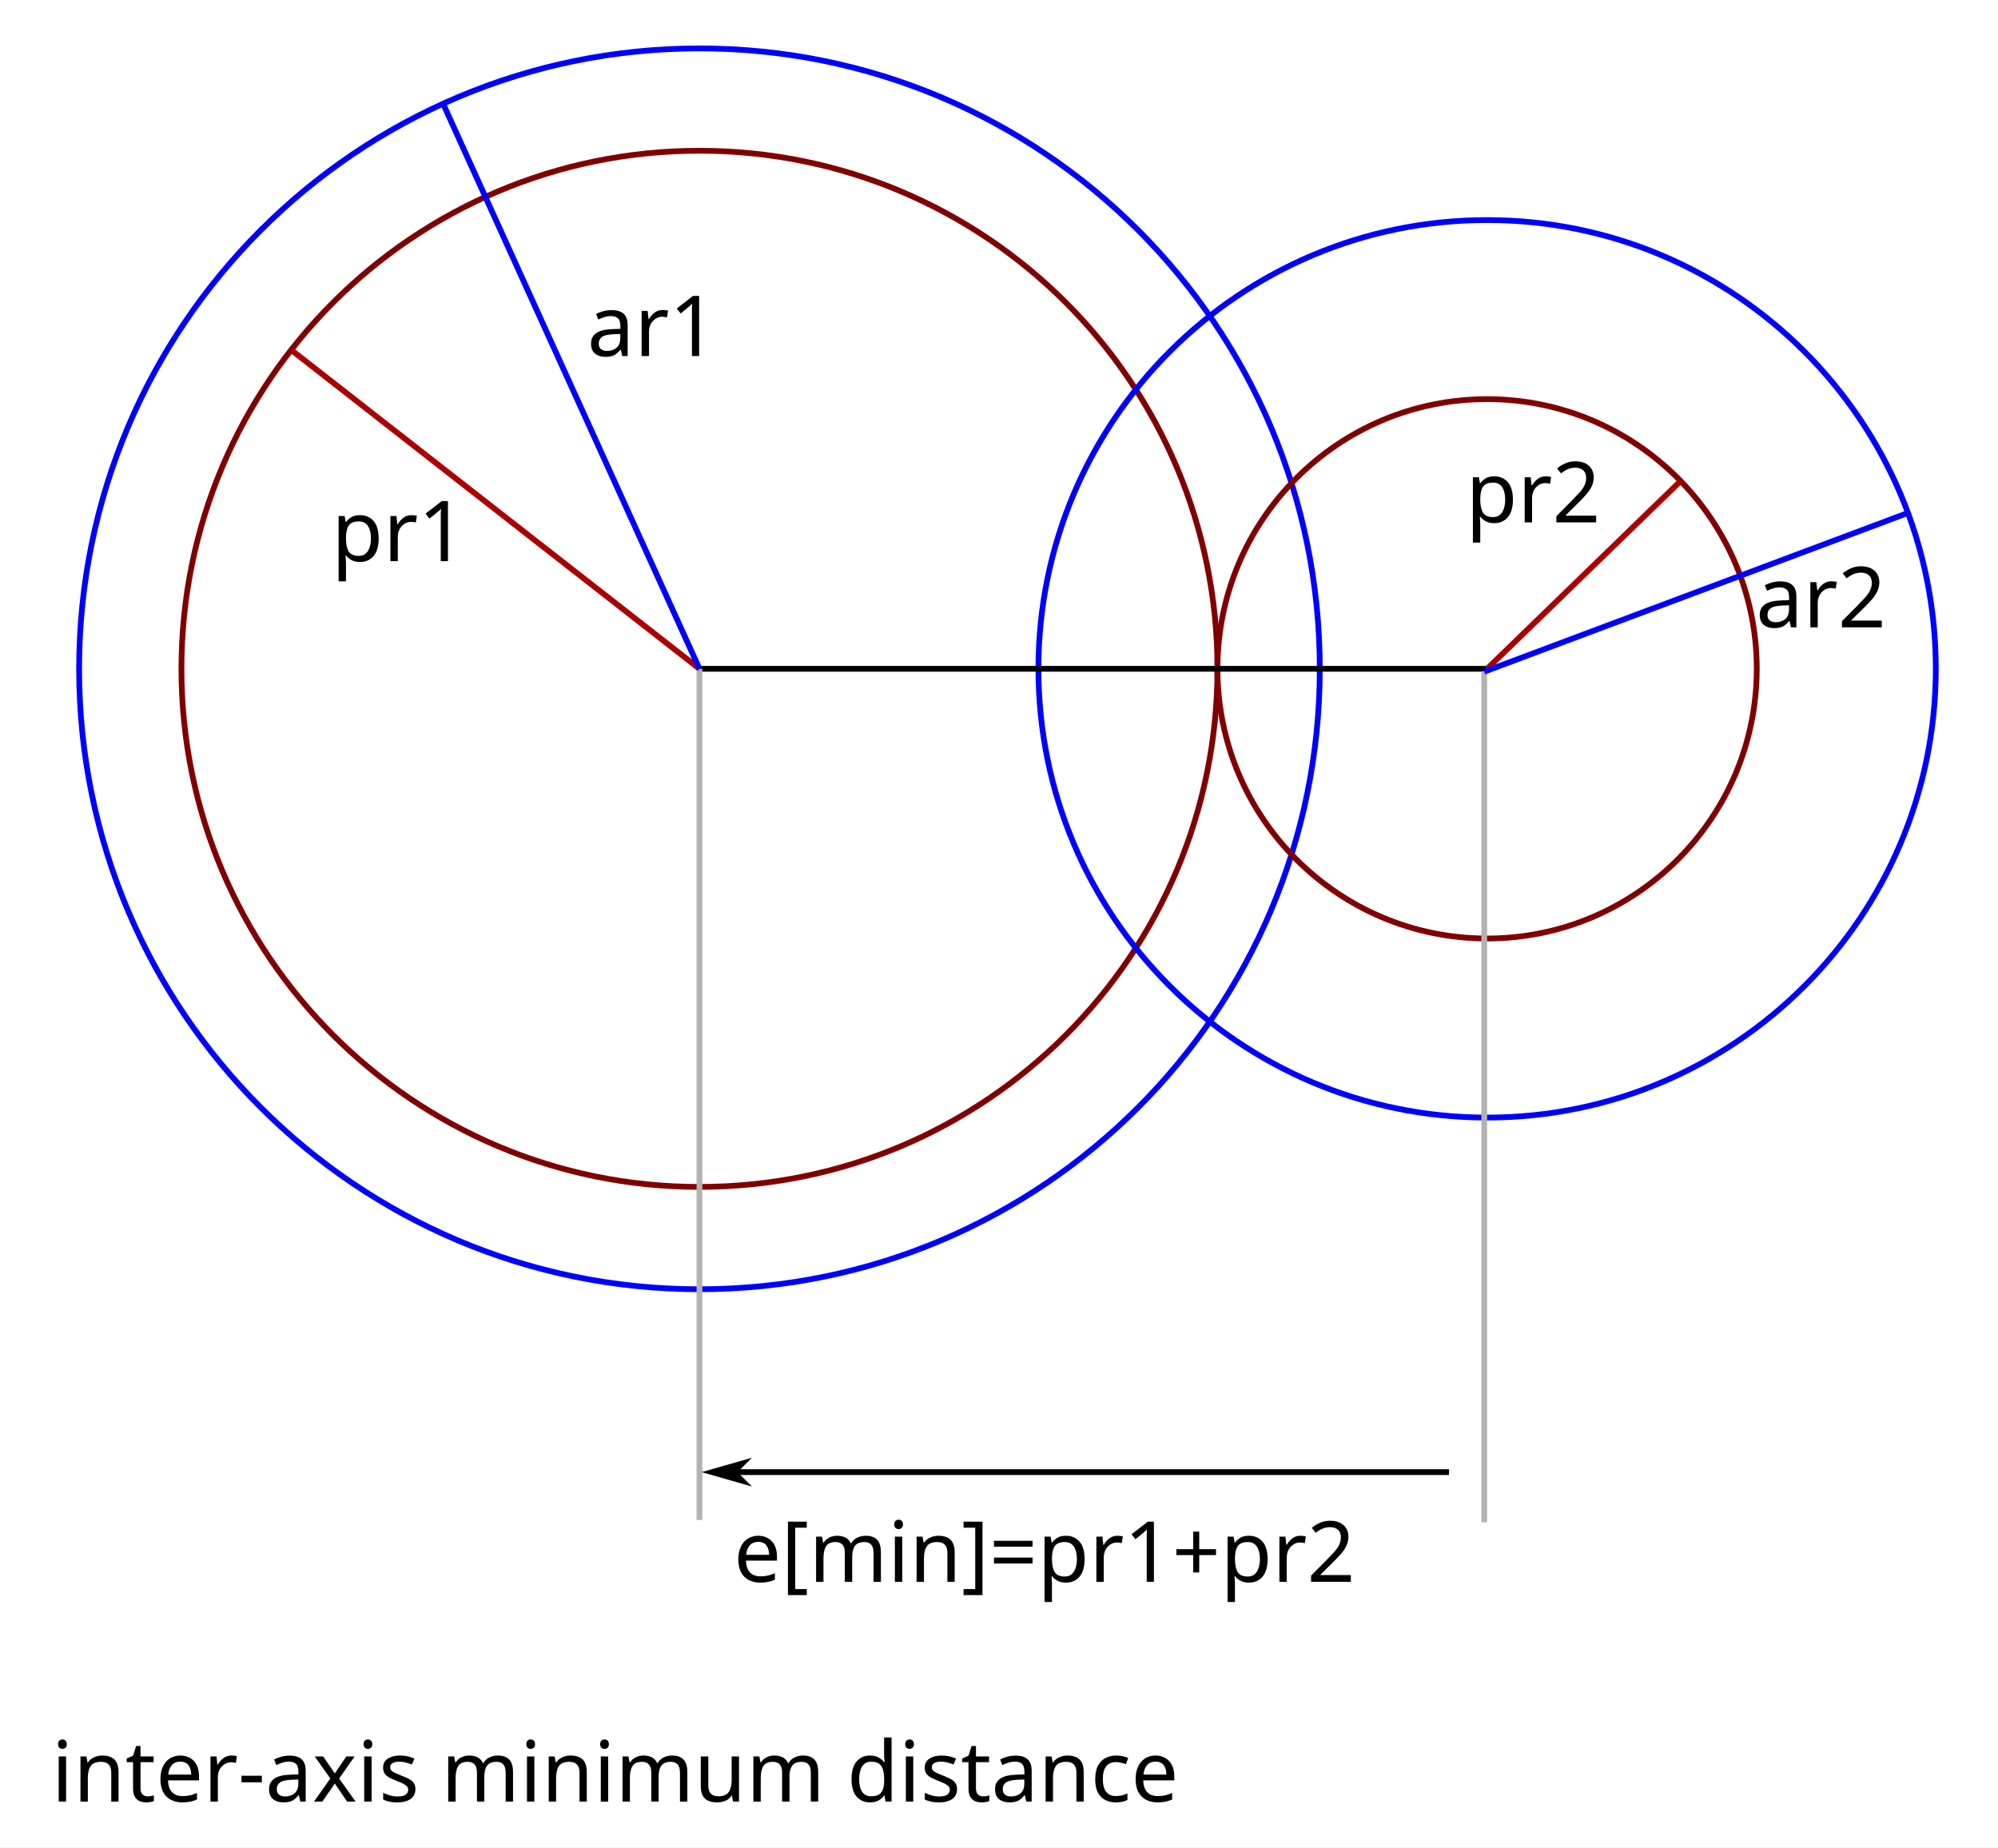
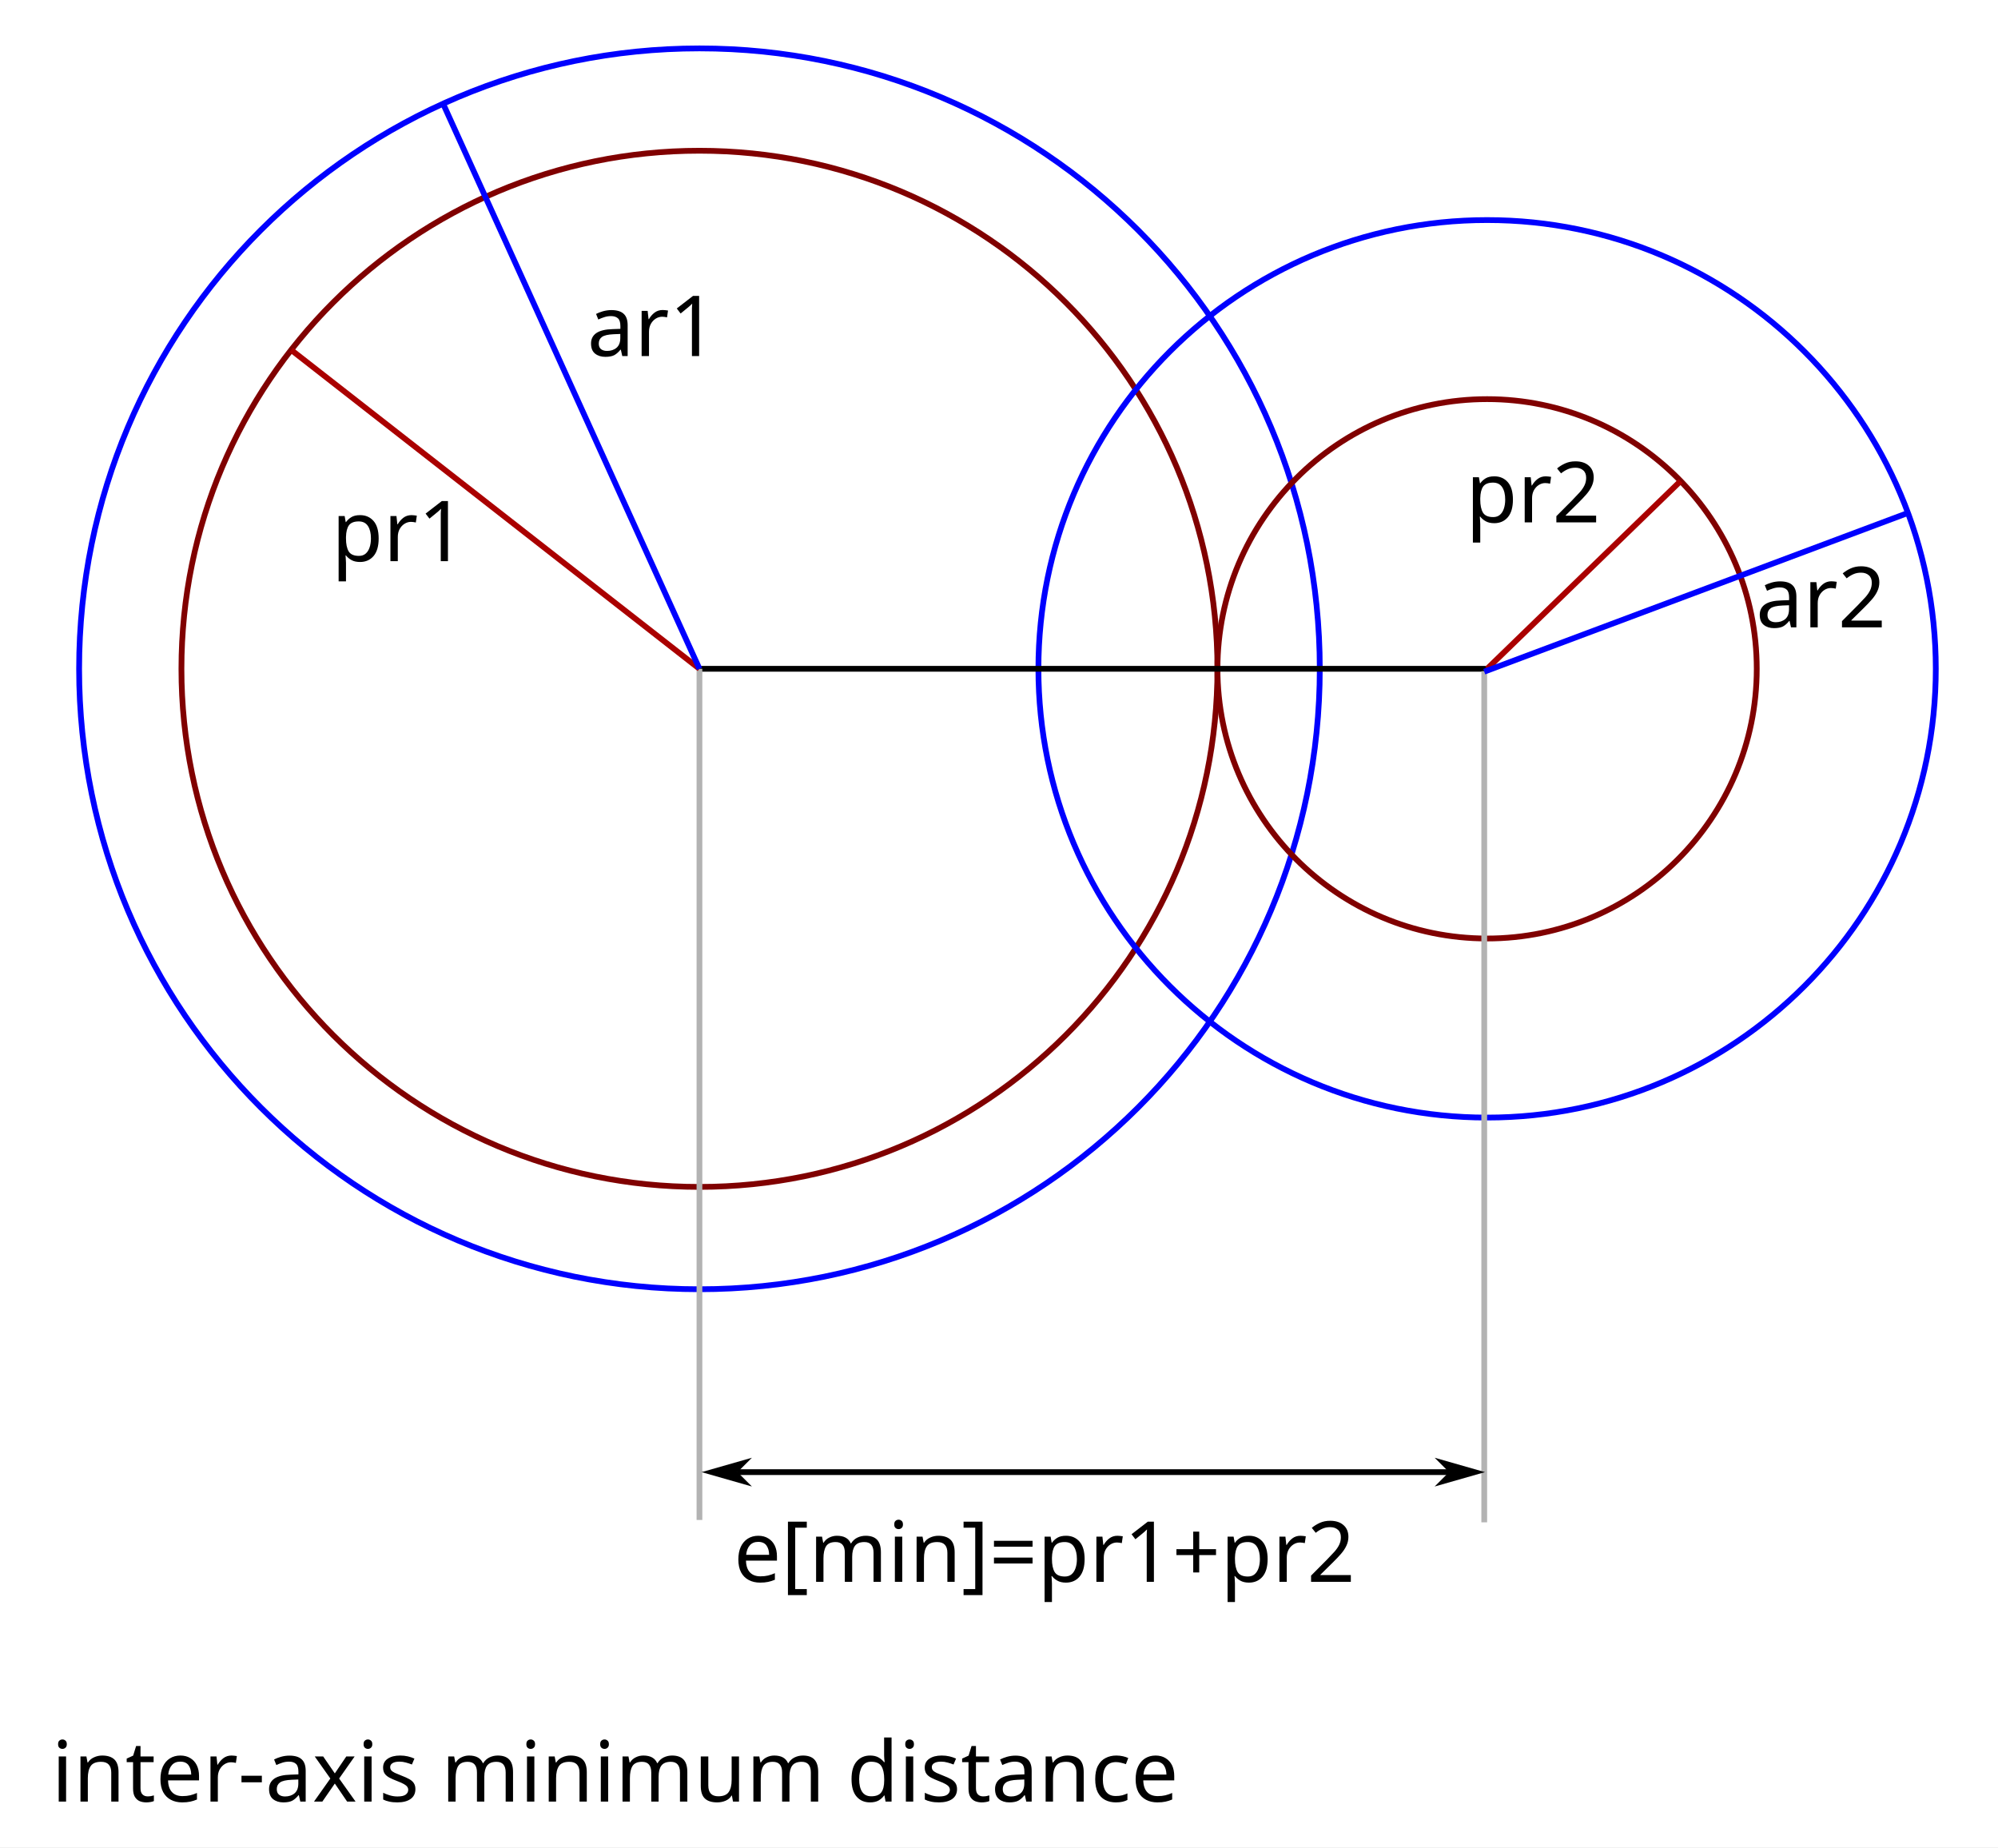
<svg xmlns="http://www.w3.org/2000/svg" width="347.825" height="321.553" viewBox="0 0 92.029 85.078">
  <defs>
    <path id="g" d="M87.432 4197.716h325.449v51.35H87.432z" />
    <path id="f" d="M211.081 4197.209h153.646v72.884H211.081z" />
    <path id="c" d="M414.066 4158.628h79.122v41.094h-79.122z" />
    <path id="b" d="M390.748 4224.178h91.064v51.489h-91.064z" />
    <path id="d" d="M414.066 4158.628h79.122v41.094h-79.122z" />
    <path id="e" d="M390.748 4224.178h91.064v51.489h-91.064z" />
    <marker id="a" markerHeight="5" markerWidth="8.75" orient="auto-start-reverse" preserveAspectRatio="xMidYMid" refX="0" refY="0" style="overflow:visible" viewBox="0 0 8.75 5">
      <path d="m0 0 5-5-17.5 5L5 5Z" style="fill:context-stroke;fill-rule:evenodd;stroke:none" transform="scale(-.5)" />
    </marker>
  </defs>
  <g transform="translate(-15.462 -1026.949)">
    <path d="M15.595 1027.081h91.764v84.813H15.595z" style="fill:#fff;stroke:#fff;stroke-width:.265" />
    <circle cx="47.679" cy="1057.751" r="23.86" style="fill:none;stroke:maroon;stroke-width:.265" />
    <circle cx="47.679" cy="1057.751" r="28.573" style="fill:none;stroke:#00f;stroke-width:.265" />
    <circle cx="83.959" cy="1057.751" r="12.42" style="fill:none;stroke:maroon;stroke-width:.265" />
    <circle cx="83.959" cy="1057.751" r="20.667" style="fill:none;stroke:#00f;stroke-width:.265" />
    <path d="M47.679 1057.75h36.28" style="fill:none;stroke:#000;stroke-width:.265px;stroke-linecap:butt;stroke-linejoin:miter;stroke-opacity:1" />
    <path d="M47.679 1057.75v39.2M83.827 1057.859v39.2" style="fill:none;stroke:#b3b3b3;stroke-width:.265px;stroke-linecap:butt;stroke-linejoin:miter;stroke-opacity:1" />
-     <path d="M49.433 1094.747h32.772" style="fill:none;stroke:#000;stroke-width:.265px;stroke-linecap:butt;stroke-linejoin:miter;stroke-opacity:1;marker-start:url(#a);marker-end:url(#Arrow1L)" />
+     <path d="M49.433 1094.747h32.772" style="fill:none;stroke:#000;stroke-width:.265px;stroke-linecap:butt;stroke-linejoin:miter;stroke-opacity:1;marker-start:url(#a);marker-end:url(#a)" />
    <path d="m47.679 1057.75-18.805-14.685" style="fill:none;stroke:#a00;stroke-width:.265px;stroke-linecap:butt;stroke-linejoin:miter;stroke-opacity:1" />
    <path d="m47.679 1057.75-11.805-26.02" style="fill:none;stroke:#00f;stroke-width:.265px;stroke-linecap:butt;stroke-linejoin:miter;stroke-opacity:1" />
    <path d="m83.959 1057.75 8.912-8.648" style="fill:none;stroke:#a00;stroke-width:.265px;stroke-linecap:butt;stroke-linejoin:miter;stroke-opacity:1" />
    <path d="m83.827 1057.883 19.512-7.31" style="fill:none;stroke:#00f;stroke-width:.265px;stroke-linecap:butt;stroke-linejoin:miter;stroke-opacity:1" />
    <text xml:space="preserve" style="font-size:14.667px;line-height:1.25;font-family:sans-serif;white-space:pre;shape-inside:url(#b);display:inline" transform="matrix(.26458 0 0 .26458 -72.655 -68.273)">
      <tspan x="390.748" y="4237.154">pr1</tspan>
    </text>
    <text xml:space="preserve" style="font-size:14.667px;line-height:1.25;font-family:sans-serif;white-space:pre;shape-inside:url(#c);display:inline" transform="matrix(.26458 0 0 .26458 -67.046 -60.377)">
      <tspan x="414.066" y="4171.605">ar1</tspan>
    </text>
    <text xml:space="preserve" style="font-size:14.667px;line-height:1.25;font-family:sans-serif;white-space:pre;shape-inside:url(#d);display:inline" transform="matrix(.26458 0 0 .26458 -13.214 -47.883)">
      <tspan x="414.066" y="4171.605">ar2</tspan>
    </text>
    <text xml:space="preserve" style="font-size:14.667px;line-height:1.25;font-family:sans-serif;white-space:pre;shape-inside:url(#e);display:inline" transform="matrix(.26458 0 0 .26458 -20.41 -70.06)">
      <tspan x="390.748" y="4237.154">pr2</tspan>
    </text>
    <text xml:space="preserve" style="font-size:14.667px;line-height:1.25;font-family:sans-serif;white-space:pre;shape-inside:url(#f);display:inline" transform="matrix(.26458 0 0 .26458 -6.591 -14.133)">
      <tspan x="211.08" y="4210.186">e[min]=pr1+pr2</tspan>
    </text>
    <text xml:space="preserve" style="font-size:14.667px;line-height:1.25;font-family:sans-serif;white-space:pre;shape-inside:url(#g);display:inline" transform="matrix(.26458 0 0 .26458 -5.297 -4.145)">
      <tspan x="87.432" y="4210.691">inter-axis minimum distance</tspan>
    </text>
  </g>
</svg>
